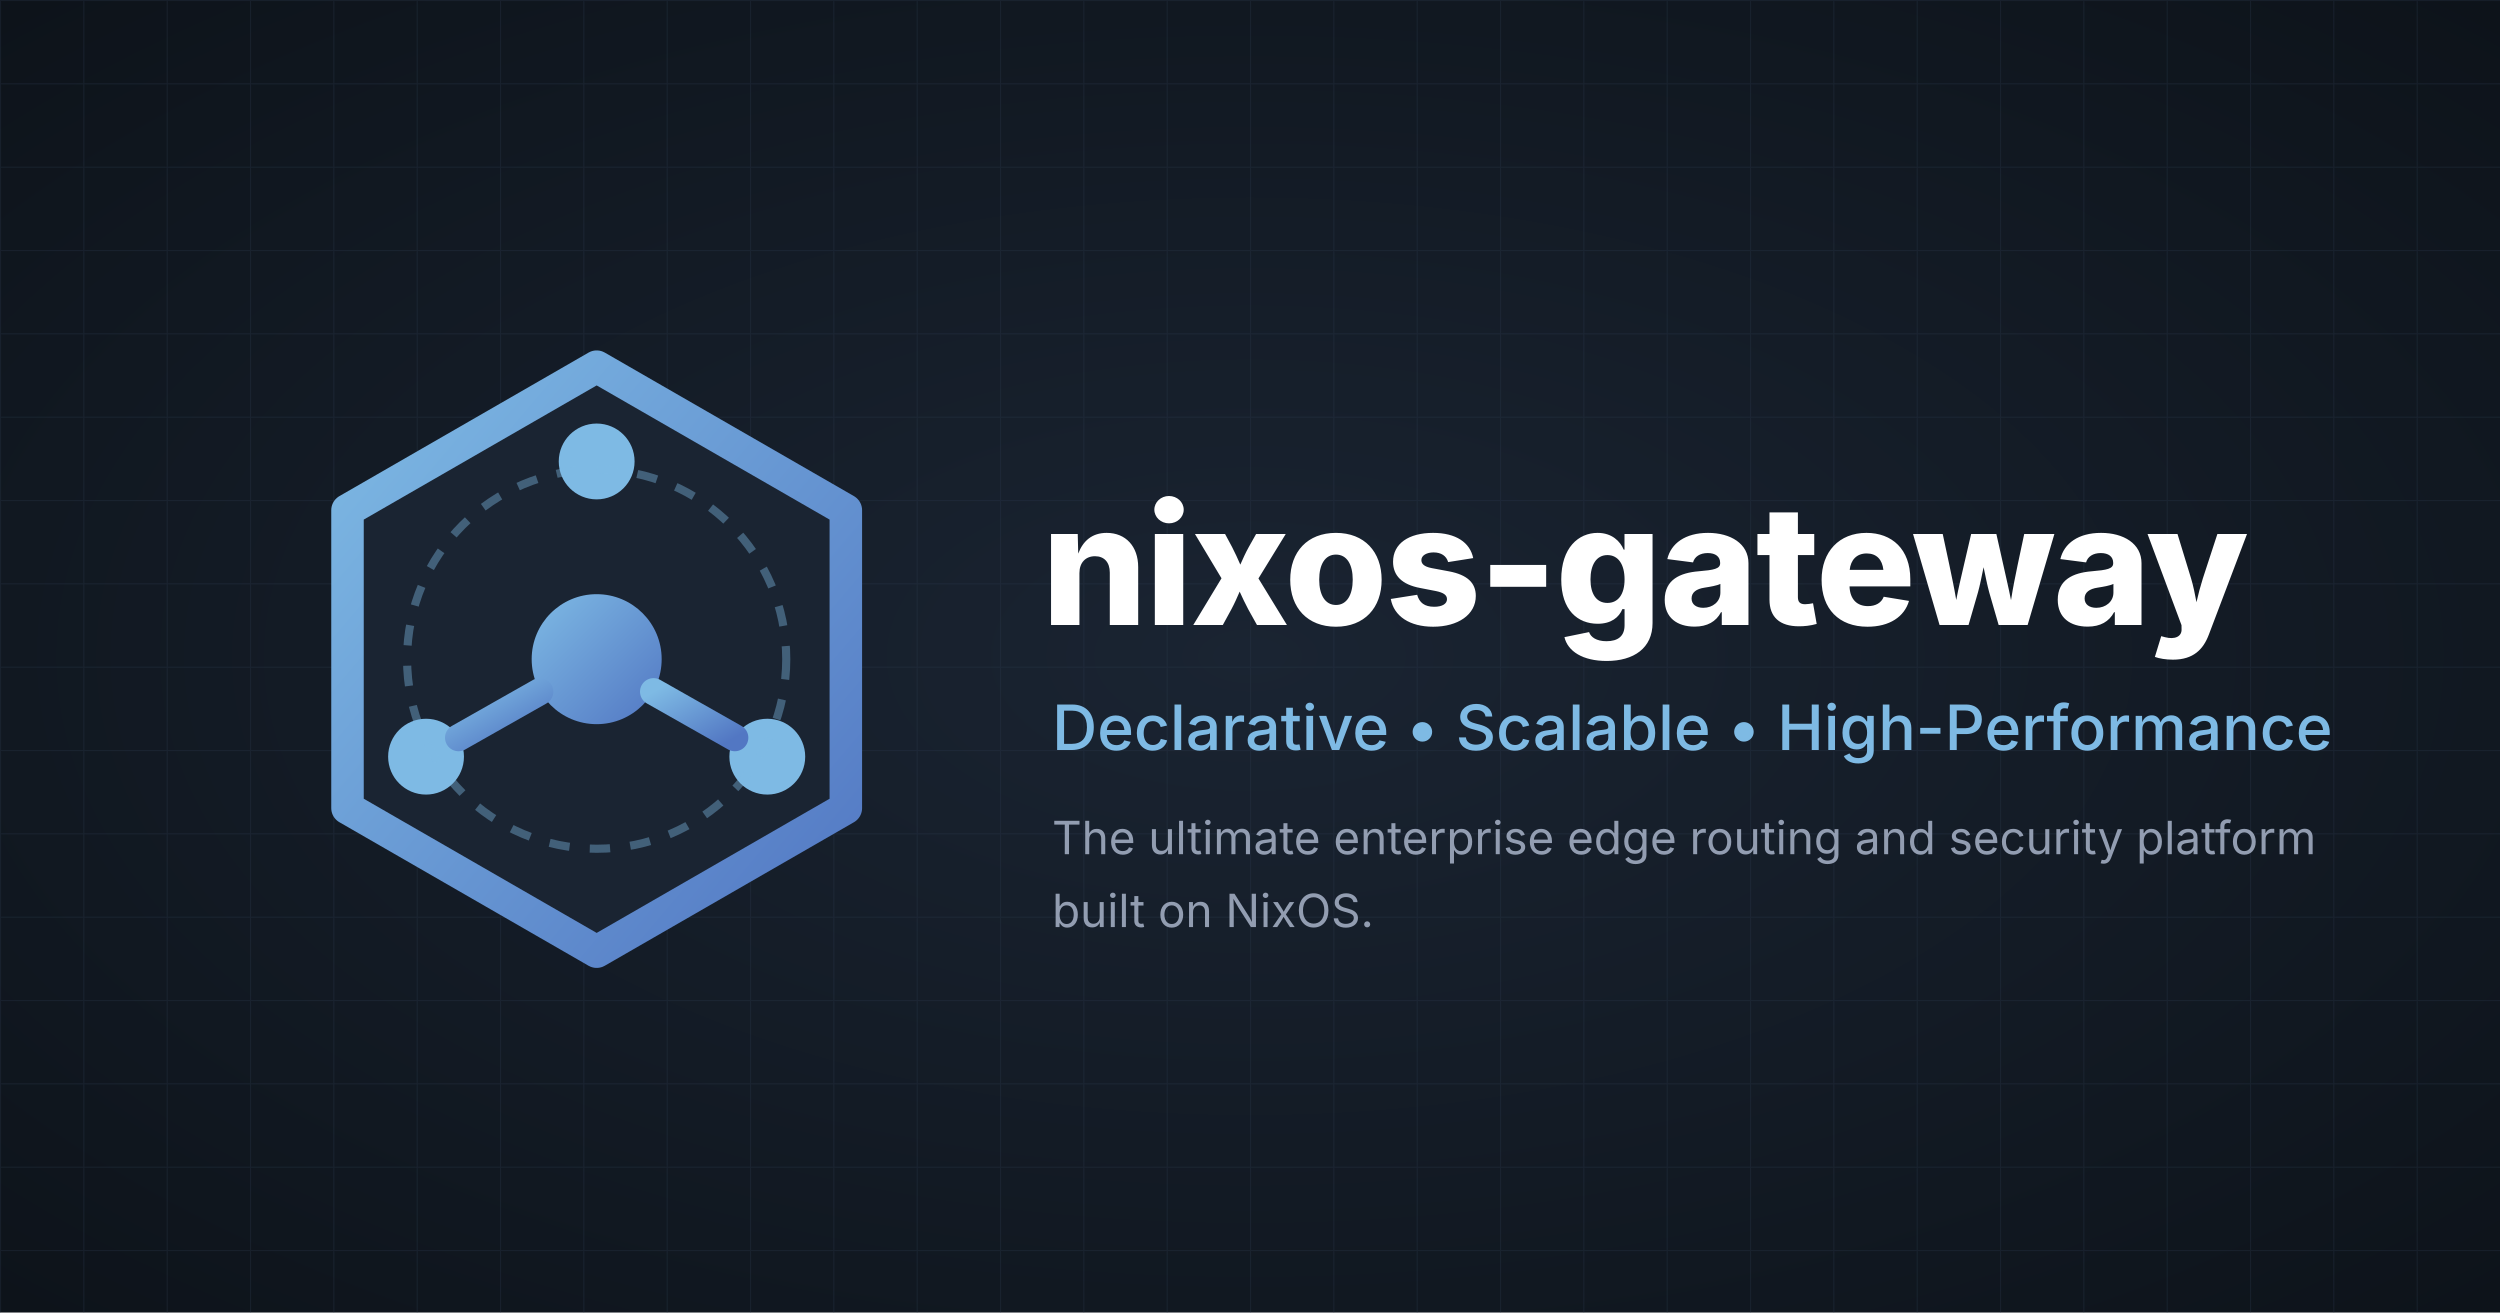
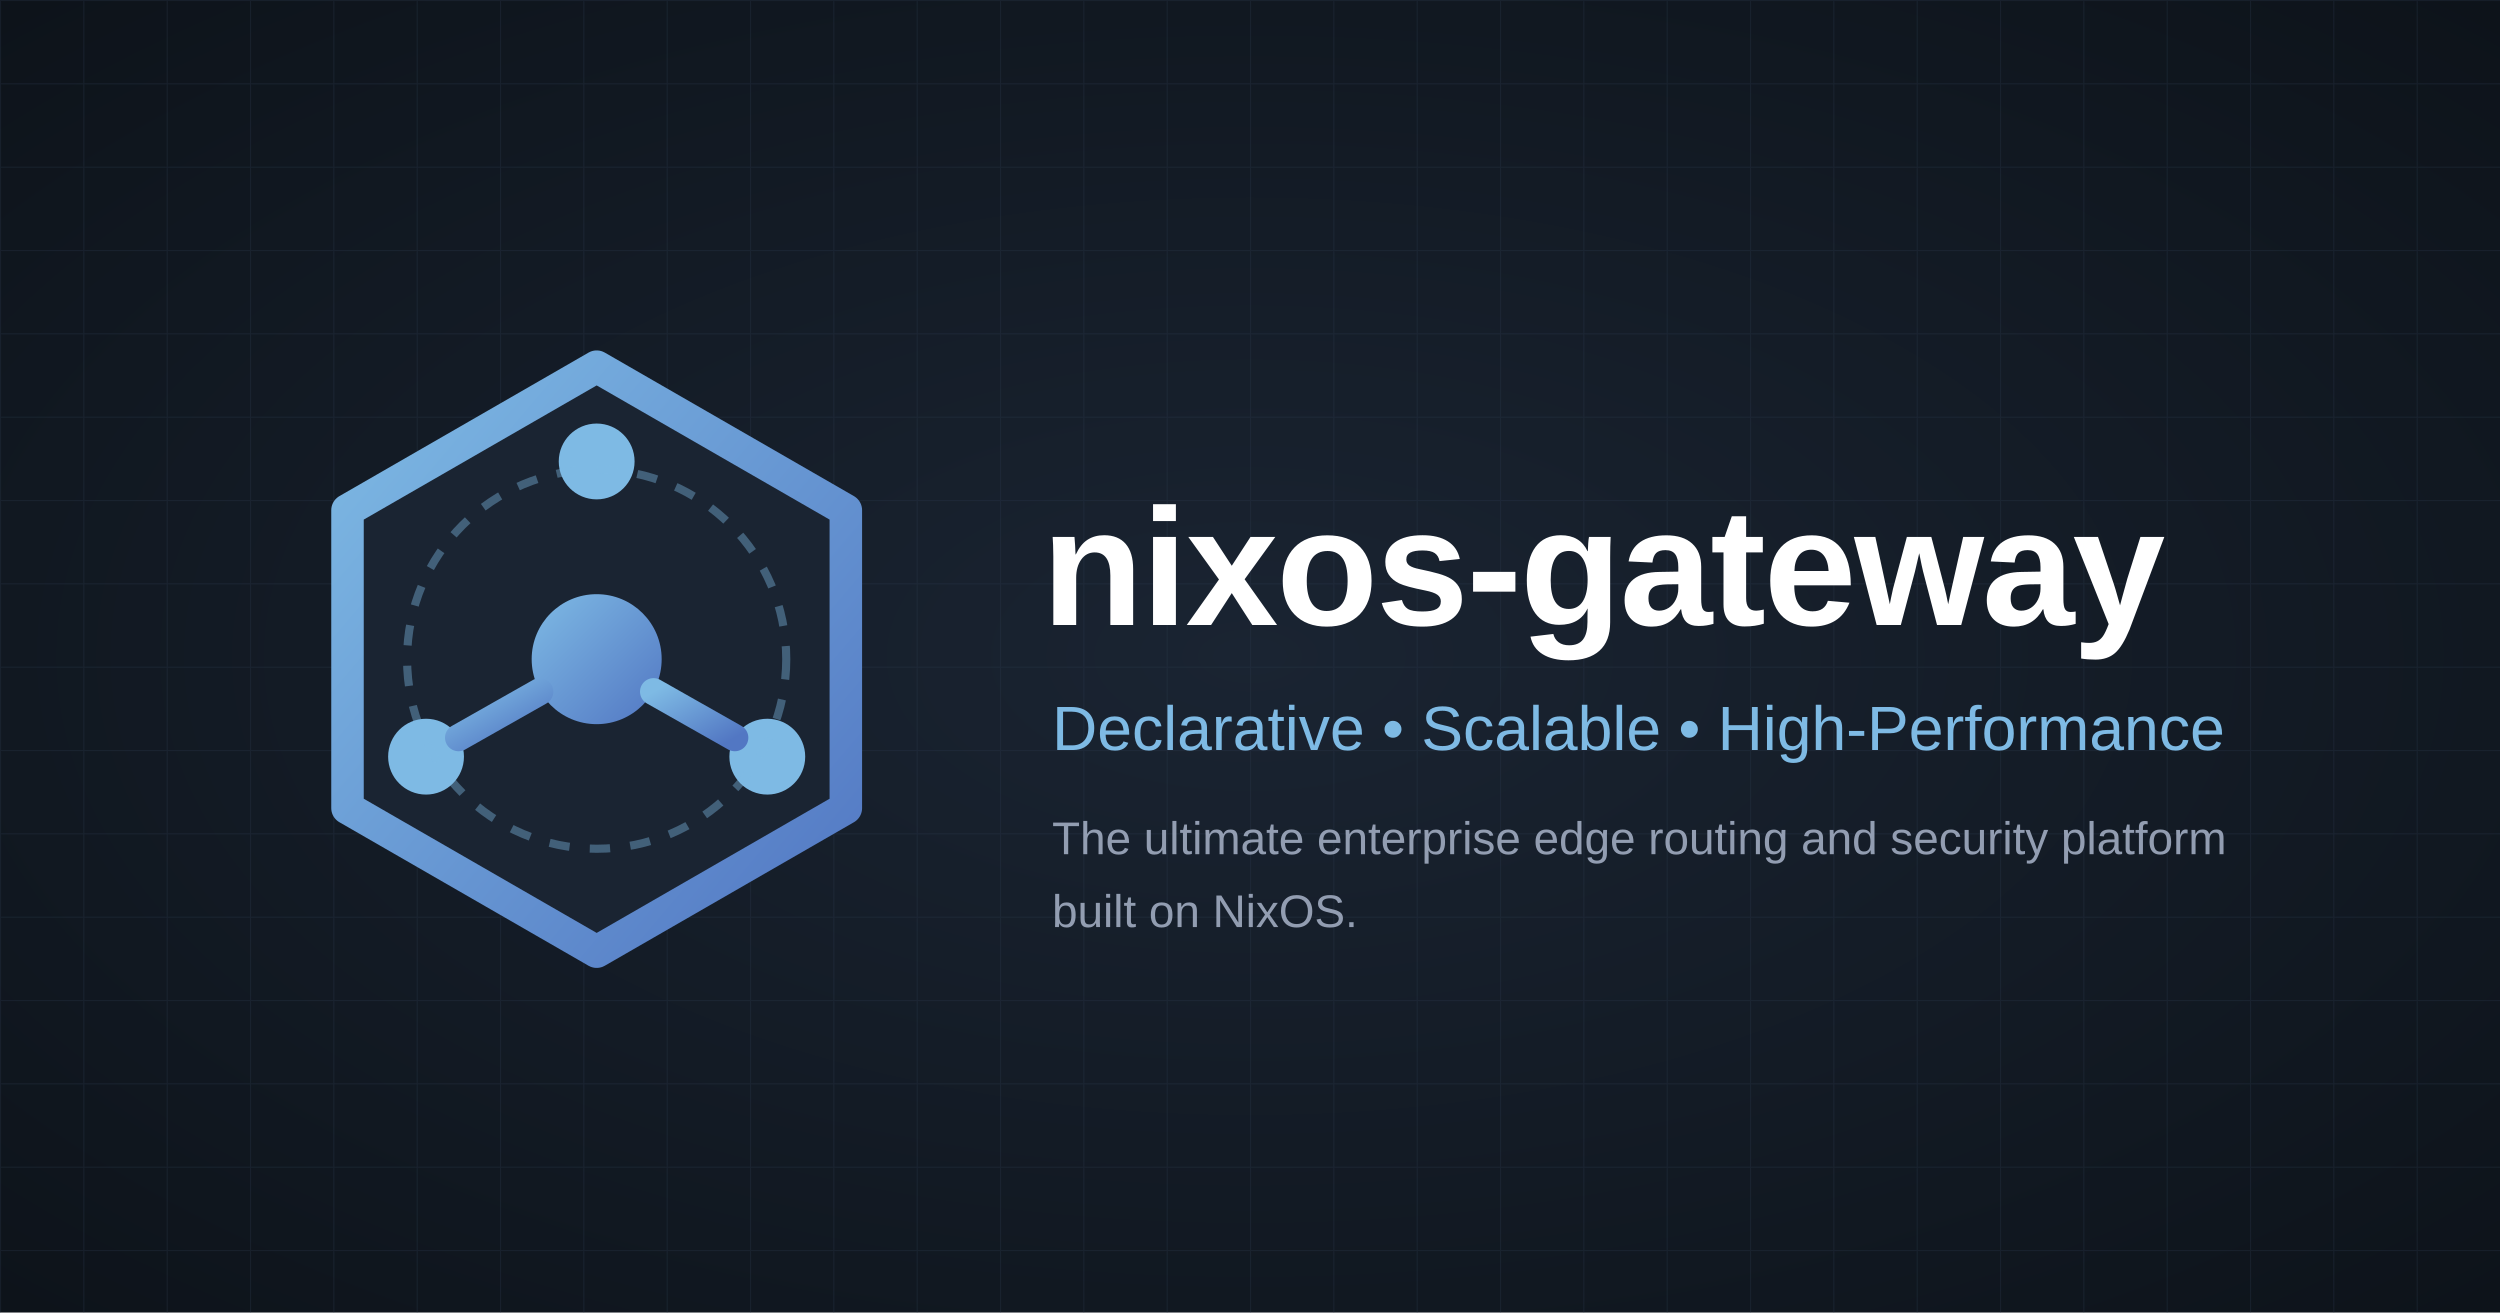
<svg xmlns="http://www.w3.org/2000/svg" viewBox="0 0 1200 630" width="1200" height="630">
  <defs>
    <radialGradient id="bg" cx="50%" cy="50%" r="70%">
      <stop offset="0%" stop-color="#1A2432" />
      <stop offset="100%" stop-color="#0D131A" />
    </radialGradient>
    <linearGradient id="nixBlue" x1="0%" y1="0%" x2="100%" y2="100%">
      <stop offset="0%" stop-color="#7EBAE4" />
      <stop offset="100%" stop-color="#5277C3" />
    </linearGradient>
    <pattern id="grid" width="40" height="40" patternUnits="userSpaceOnUse">
      <path d="M 40 0 L 0 0 0 40" fill="none" stroke="#2D3A4C" stroke-width="1" opacity="0.3" />
    </pattern>
  </defs>
  <rect width="1200" height="630" fill="url(#bg)" />
  <rect width="1200" height="630" fill="url(#grid)" />
  <g transform="translate(120, 150) scale(0.65)">
    <polygon points="256,40 440,146 440,366 256,472 72,366 72,146" fill="#1A2432" stroke="url(#nixBlue)" stroke-width="24" stroke-linejoin="round" />
    <circle cx="256" cy="256" r="48" fill="url(#nixBlue)" />
    <circle cx="256" cy="110" r="28" fill="#7EBAE4" />
    <line x1="256" y1="138" x2="256" y2="208" stroke="url(#nixBlue)" stroke-width="20" stroke-linecap="round" />
    <circle cx="130" cy="328" r="28" fill="#7EBAE4" />
    <line x1="154" y1="314" x2="214" y2="280" stroke="url(#nixBlue)" stroke-width="20" stroke-linecap="round" />
    <circle cx="382" cy="328" r="28" fill="#7EBAE4" />
    <line x1="358" y1="314" x2="298" y2="280" stroke="url(#nixBlue)" stroke-width="20" stroke-linecap="round" />
    <circle cx="256" cy="256" r="140" fill="none" stroke="#7EBAE4" stroke-width="6" stroke-dasharray="15 15" opacity="0.4" />
  </g>
-   <text x="500" y="300" font-family="system-ui, -apple-system, sans-serif" font-weight="800" font-size="80" fill="#FFFFFF" letter-spacing="-1">nixos-gateway</text>
-   <text x="505" y="360" font-family="system-ui, -apple-system, sans-serif" font-weight="500" font-size="30" fill="#7EBAE4">Declarative • Scalable • High-Performance</text>
-   <text x="505" y="410" font-family="system-ui, -apple-system, sans-serif" font-weight="400" font-size="22" fill="#A0ABC0" opacity="0.9">The ultimate enterprise edge routing and security platform</text>
-   <text x="505" y="445" font-family="system-ui, -apple-system, sans-serif" font-weight="400" font-size="22" fill="#A0ABC0" opacity="0.9">built on NixOS.</text>
+   <text x="500" y="300" font-family="Liberation Sans" font-weight="bold" font-size="80" fill="#FFFFFF" letter-spacing="-1">nixos-gateway</text>
+   <text x="505" y="360" font-family="Liberation Sans" font-weight="normal" font-size="30" fill="#7EBAE4">Declarative • Scalable • High-Performance</text>
+   <text x="505" y="410" font-family="Liberation Sans" font-weight="normal" font-size="22" fill="#A0ABC0" opacity="0.9">The ultimate enterprise edge routing and security platform</text>
+   <text x="505" y="445" font-family="Liberation Sans" font-weight="normal" font-size="22" fill="#A0ABC0" opacity="0.9">built on NixOS.</text>
</svg>
